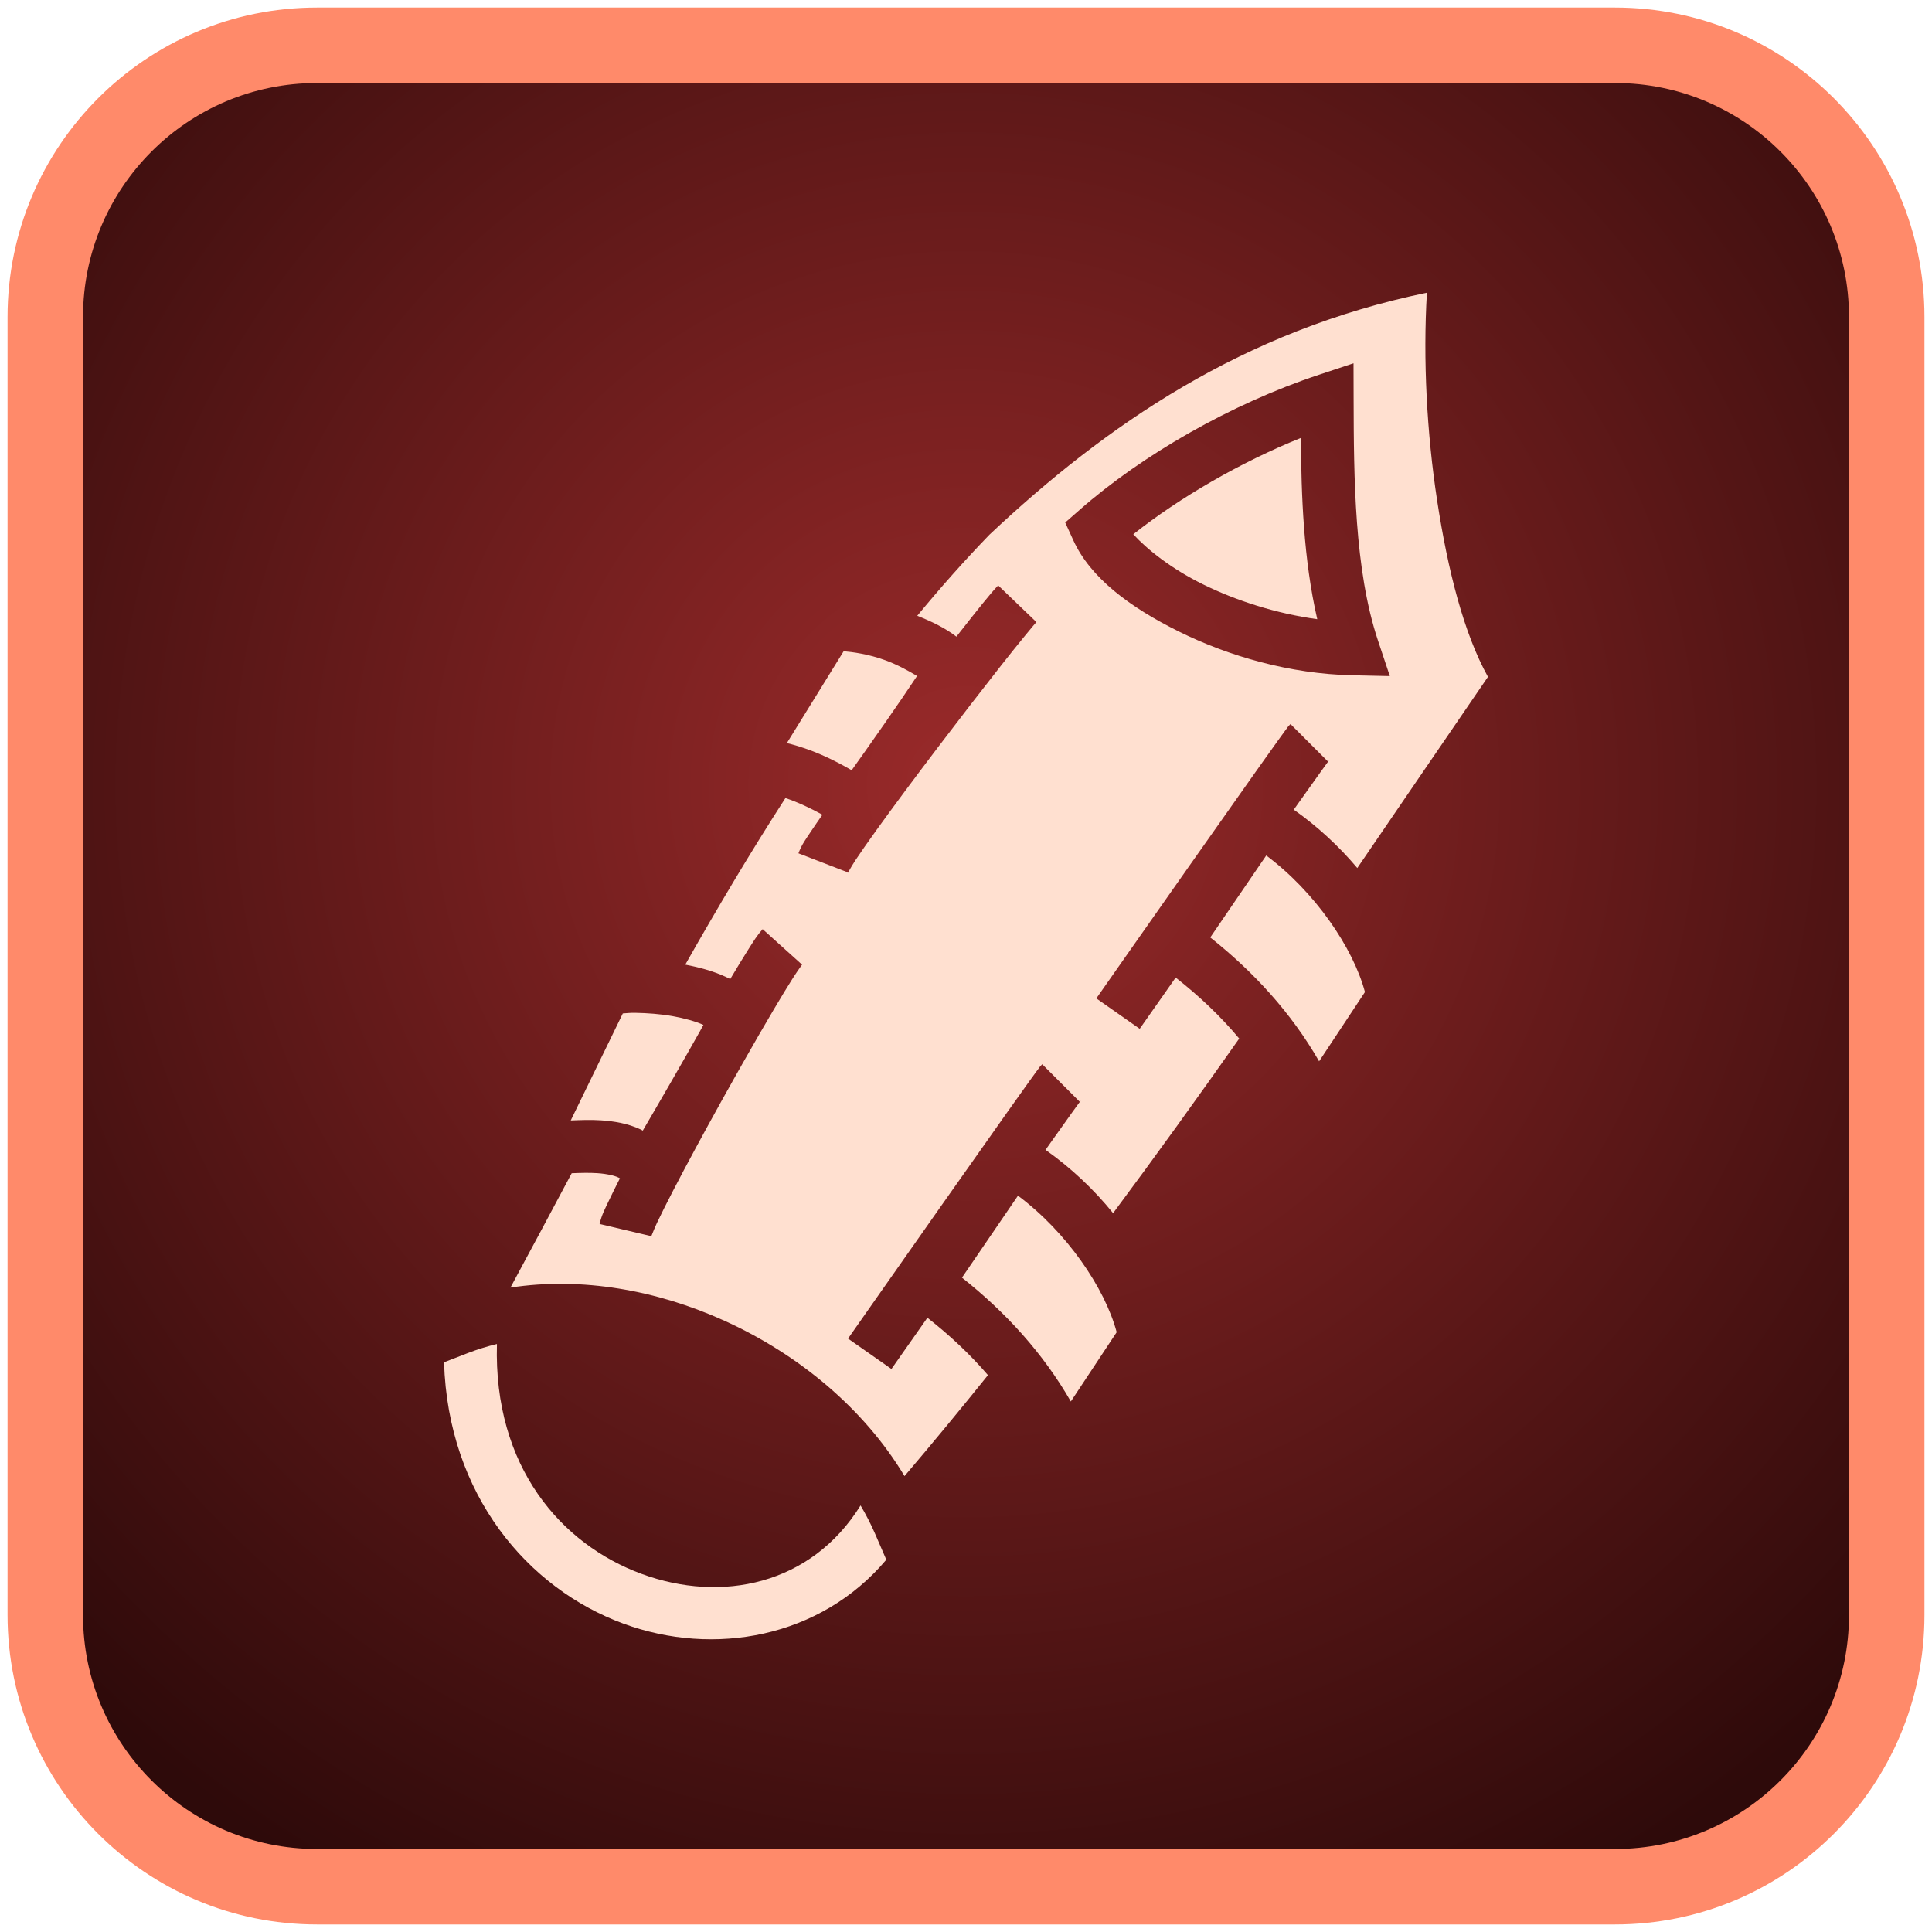
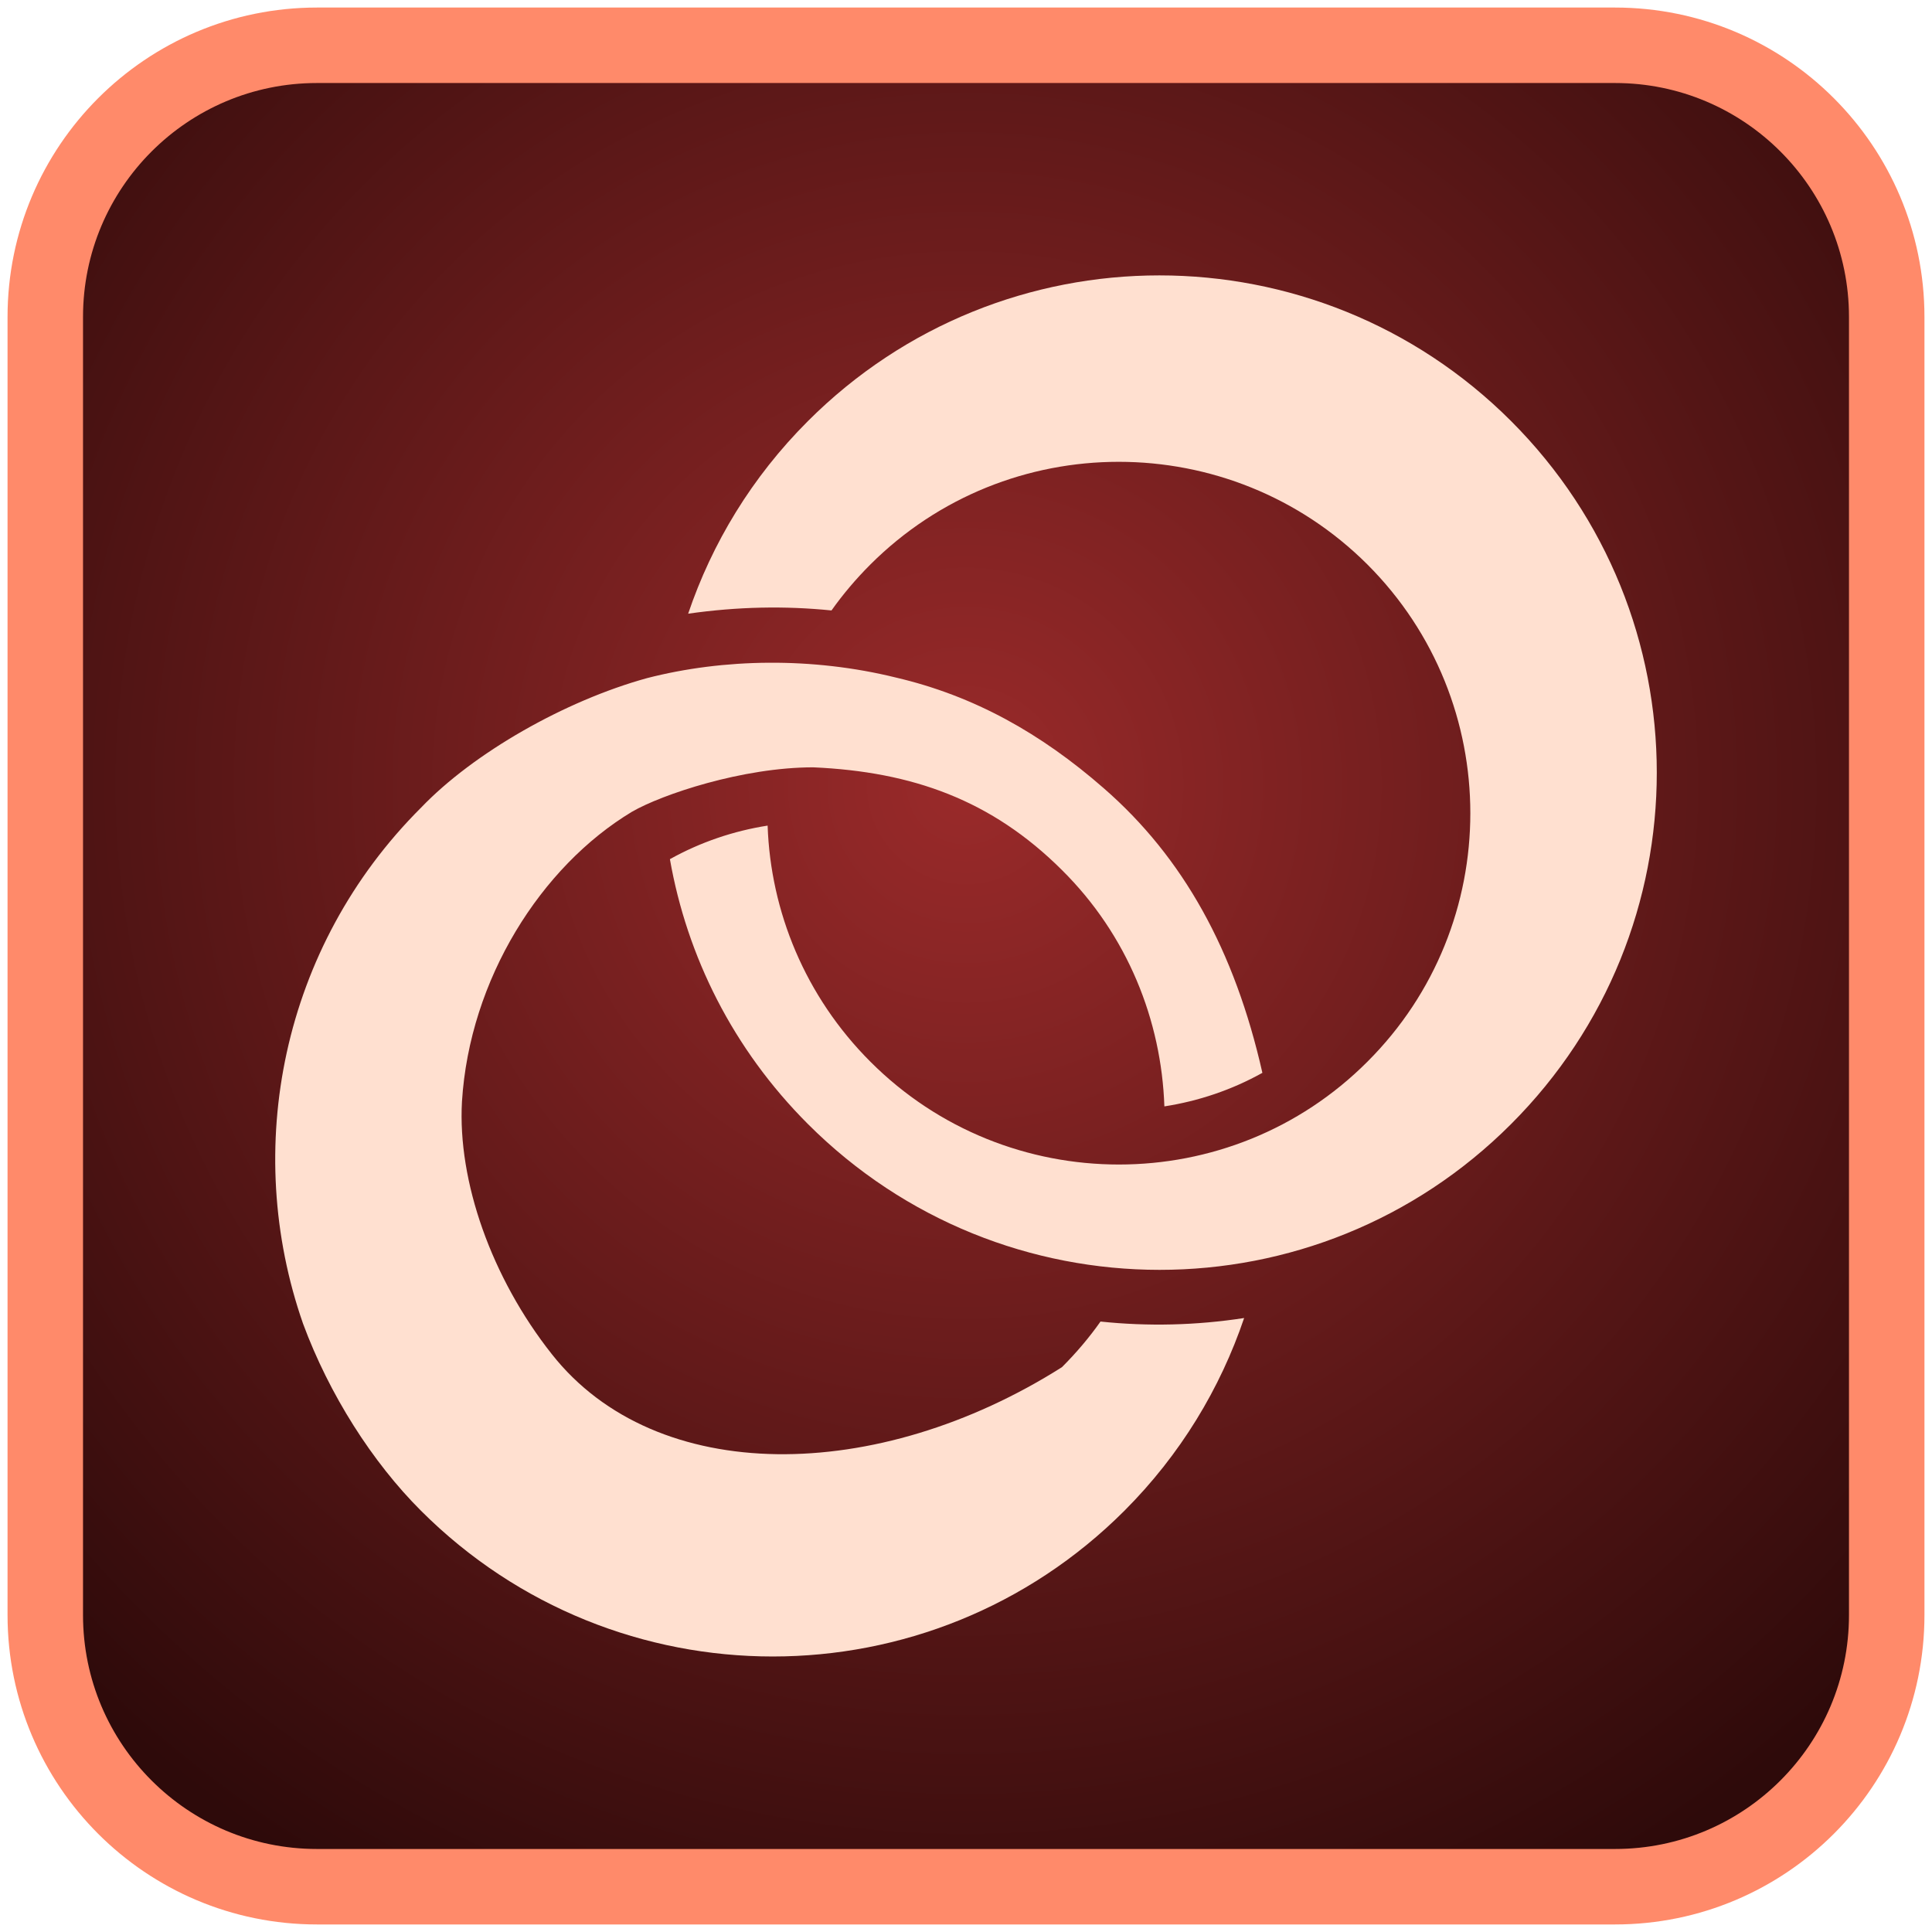
<svg xmlns="http://www.w3.org/2000/svg" viewBox="0 0 512 512">
  <defs>
    <radialGradient id="g" cx="50%" cy="40%" r="70%">
      <stop offset="0" stop-color="#9a2a2a" />
      <stop offset="1" stop-color="#2e0a0a" />
    </radialGradient>
  </defs>
  <rect x="12" y="12" width="488" height="488" rx="72" fill="url(#g)" stroke="#ff8a6a" stroke-width="20" />
  <g transform="translate(56.32 56.32) scale(0.78)" fill="#ffe0d0">
-     <path d="M412.6 27.246c-62.483 12.864-108.973 44.93-148.62 82.2-8.492 8.785-16.66 17.994-24.543 27.56 4.898 1.954 9.432 4.115 13.304 7.09.313-.395.7-.9 1.005-1.286 6.282-7.98 10.457-13.283 13.182-16.123l12.988 12.46c-.528.552-5.826 6.92-12.025 14.796-6.2 7.875-13.92 17.864-21.528 27.89-7.608 10.023-15.113 20.094-20.86 28.094-2.872 4-5.31 7.49-7.062 10.13-1.75 2.64-2.987 5.184-2.582 4.134l-16.793-6.48c1.2-3.11 2.415-4.648 4.375-7.603 1.082-1.63 2.37-3.5 3.774-5.506-3.99-2.19-8.23-4.21-12.563-5.67-11.845 18.36-23.12 37.345-34.032 56.61 4.74.9 9.385 2.15 13.65 4.094.547.25 1.095.51 1.64.785 2.275-3.822 4.35-7.24 6.07-9.948 1.923-3.023 3.048-4.9 4.93-6.988l13.374 12.047c.304-.336-1.358 1.838-3.113 4.598-1.756 2.76-4.004 6.458-6.542 10.745-3.152 5.323-6.773 11.605-10.516 18.203-.92 1.636-1.87 3.322-2.918 5.16-1.333 2.37-2.672 4.758-4.006 7.156-6.112 10.993-12.096 22.043-16.634 30.797-2.27 4.376-4.18 8.187-5.537 11.06-1.358 2.872-2.233 5.552-1.993 4.53l-17.52-4.128c.747-3.167 1.722-4.885 3.237-8.092 1.01-2.133 2.29-4.694 3.677-7.428-.176-.093-.336-.185-.563-.29-1.398-.654-3.906-1.24-7.11-1.456-2.58-.174-5.55-.114-8.714.024-6.96 13.054-13.88 26.046-20.812 38.855 24.224-3.728 49.8.884 72.717 11.266 25.21 11.42 47.412 29.837 61.177 52.778 9.69-11.386 19.125-22.82 28.346-34.295-6.03-7.047-12.925-13.504-20.574-19.506-3.778 5.388-12.217 17.41-12.217 17.41l-14.744-10.328s15.805-22.57 31.834-45.36c8.014-11.396 16.084-22.845 22.27-31.57 3.092-4.363 5.712-8.043 7.632-10.71.96-1.336 1.74-2.415 2.34-3.228.3-.406.554-.742.788-1.047.234-.304.034-.217 1.11-1.293l12.726 12.73c.31-.31.315-.324.395-.41-.113.145-.295.383-.54.714-.517.702-1.273 1.743-2.21 3.044-1.872 2.603-4.478 6.263-7.558 10.608-.47.662-1.203 1.71-1.693 2.402 8.655 6.093 16.436 13.453 22.96 21.498 14.668-19.693 28.886-39.478 42.85-59.322-6.27-7.52-13.506-14.377-21.59-20.72-3.778 5.388-12.22 17.408-12.22 17.408l-14.742-10.327s15.806-22.568 31.834-45.36c8.015-11.395 16.084-22.846 22.27-31.57 3.093-4.364 5.713-8.044 7.633-10.712.96-1.335 1.74-2.412 2.34-3.225.302-.406.552-.742.787-1.047.234-.304.033-.217 1.11-1.293l12.727 12.73c.305-.307.31-.32.39-.407-.112.146-.292.382-.535.71-.52.703-1.275 1.744-2.21 3.045-1.874 2.603-4.48 6.263-7.56 10.608-.47.662-1.203 1.708-1.693 2.4 8.053 5.668 15.35 12.433 21.58 19.826 14.802-21.625 29.52-43.287 44.39-64.95-8.163-14.727-13.61-35.985-17.267-59.9-3.51-22.94-4.823-47.863-3.476-70.616zm-24.935 23.988l.033 12.432c.068 26.335.24 57.675 8.26 81.712l4.045 12.127-12.78-.28c-21.215-.467-41.945-6.482-58.818-14.827-16.872-8.345-30.143-18.334-35.918-30.986l-2.78-6.09 5.032-4.412c21.065-18.48 51.315-35.886 81.126-45.766zm-17.883 25.353c-20.675 8.326-41.308 20.34-56.947 32.725 4.763 5.217 13.01 11.738 23.55 16.95 11.334 5.607 25.01 9.99 38.96 11.904-4.7-20.446-5.428-42.064-5.563-61.58zm-155.35 72.47l-19.294 31.21c8.46 2.03 15.834 5.644 22.017 9.223 2.87-4.034 5.655-7.918 11.22-15.912 3.968-5.703 7.908-11.442 10.737-15.727.11-.165.144-.23.25-.39-2.897-1.764-6.678-3.825-10.644-5.292-5.795-2.144-11.265-2.857-14.287-3.112zm143.58 69.394L338.99 246.3c14.875 11.8 27.542 25.663 36.984 42.082l15.574-23.535c-4.002-15.06-17.05-34.1-33.535-46.394zm-214.28 53.458c-2.03-.036-2.87.123-4.33.203l-17.692 36.36c3.37-.127 6.782-.277 10.246-.043 4.495.304 9.07 1.028 13.52 3.108.237.11.463.28.7.4 2.856-4.895 4.654-7.948 9.272-15.957 3.72-6.452 7.428-12.932 10.15-17.8.505-.906.755-1.39 1.186-2.17-2.534-1.152-6.38-2.25-10.494-2.98-4.125-.734-8.703-1.053-12.56-1.12zm129.925 62.125l-19.023 27.847c14.875 11.8 27.542 25.663 36.984 42.082l15.576-23.537c-4.002-15.06-17.052-34.097-33.537-46.392zM96.634 384.427c-3.352.813-6.633 1.826-9.82 3.06l-8.155 3.153c1.374 45.12 28.474 76.875 60.952 88.8 30.687 11.27 66.89 4.883 89.315-21.724l-3.803-8.79c-1.42-3.28-3.08-6.498-4.943-9.645-16.81 27.018-47.216 33.235-74.363 23.266-27.302-10.025-50.384-36.346-49.183-78.12z" />
+     <path d="M321.7 21.36c-43.2 0-86.4 16.5-119.4 49.5-19.1 19.08-32.6 41.54-40.7 65.44 16.9-2.4 32.9-2.7 48.7-1.1 3.9-5.5 8.3-10.7 13.2-15.6 23.3-23.26 53.8-34.9 84.4-34.9 30.6 0 61.2 11.64 84.5 34.9 46.6 46.6 46.6 122.4 0 168.9-46.5 46.6-122.4 46.6-168.9 0-22.2-22.2-33.9-51.1-34.9-80.2-11.5 1.8-22.8 5.6-33.2 11.4 5.8 33 21.4 64.5 46.9 90 66 66 172.9 66.1 238.9 0 66-66 66-172.8 0-238.84-33-33-76.3-49.5-119.5-49.5zM147.6 158.2c-27.9 7.7-58.94 25.4-76.75 44-47.5 47.4-60.8 116-40.1 175.3 8.91 24.1 23.56 47.1 40.1 63.6 66.05 66 172.95 66 238.95 0 19.1-19.1 32.6-41.6 40.7-65.5-16.2 2.5-32.6 2.9-48.8 1.2-3.8 5.4-8.2 10.6-13.1 15.5-62.7 39.7-137.8 40.6-173.3-4.4-20.57-26-32.05-58.8-30.55-85.8 2.58-41.6 26.85-79.9 57.75-98.5 10.2-5.9 37.6-15.1 61.6-15.1 33.7 1.5 60.6 11.1 84.5 34.9 22.3 22.1 33.8 51.1 34.8 80.3 11.6-1.8 22.9-5.6 33.3-11.4-9.4-41.6-26.9-73.2-53.9-96.7-21.4-18.7-44.1-31.4-70.6-37.6-28.4-7-58.6-6.5-84.6.2z" />
  </g>
</svg>
